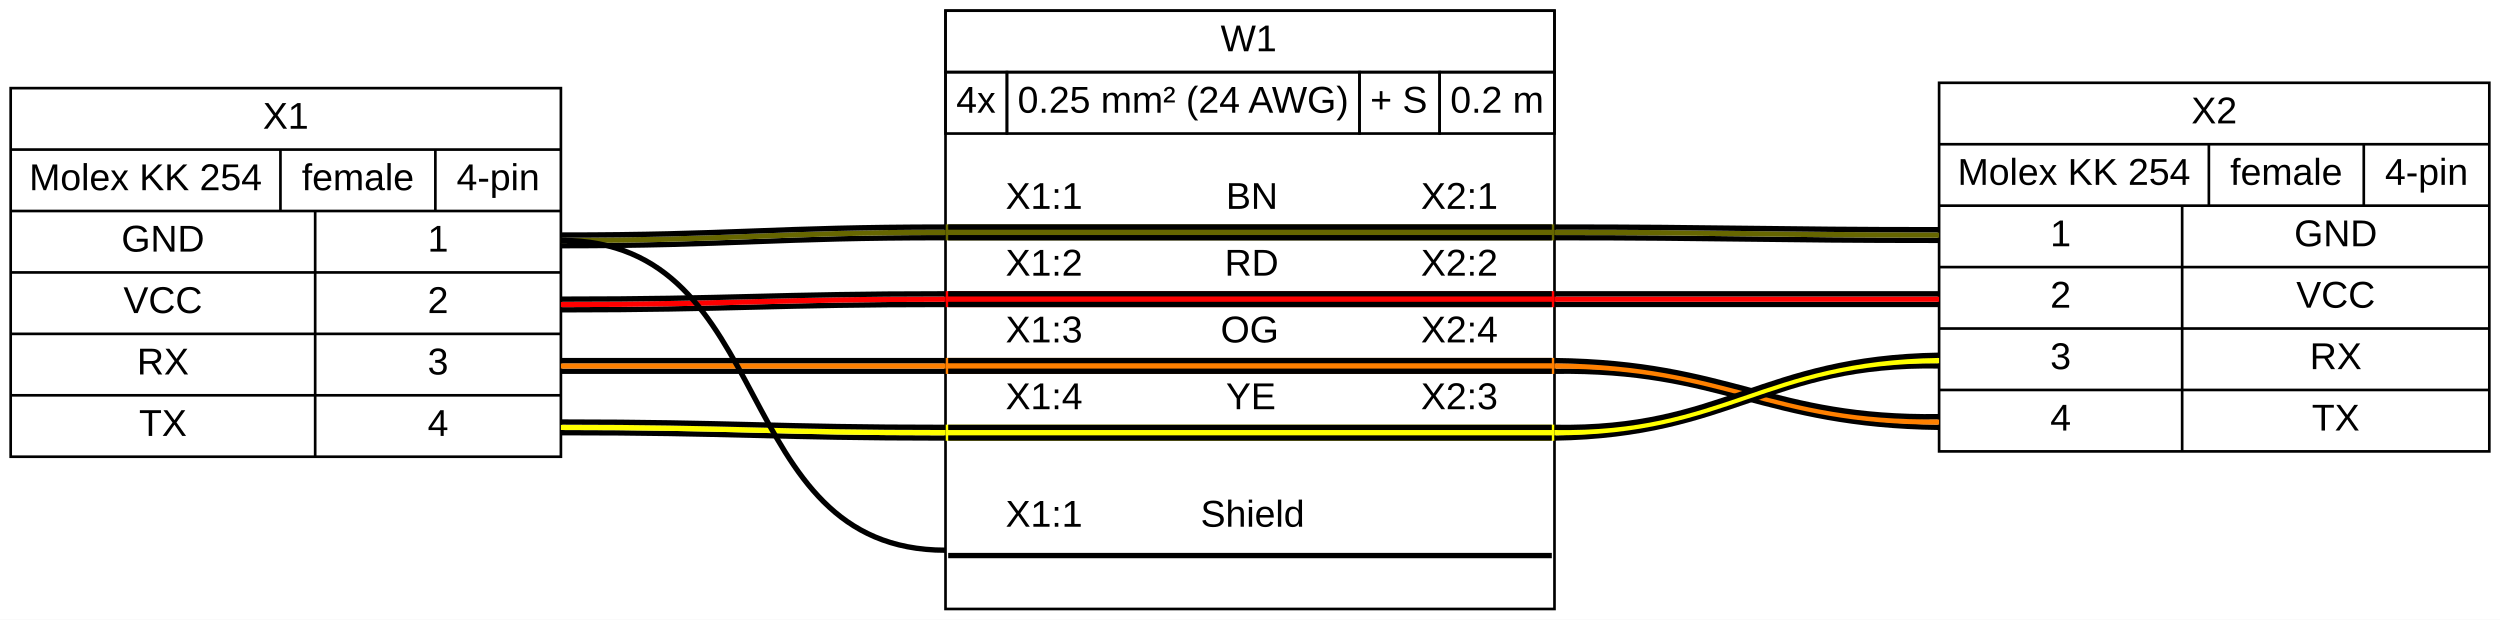
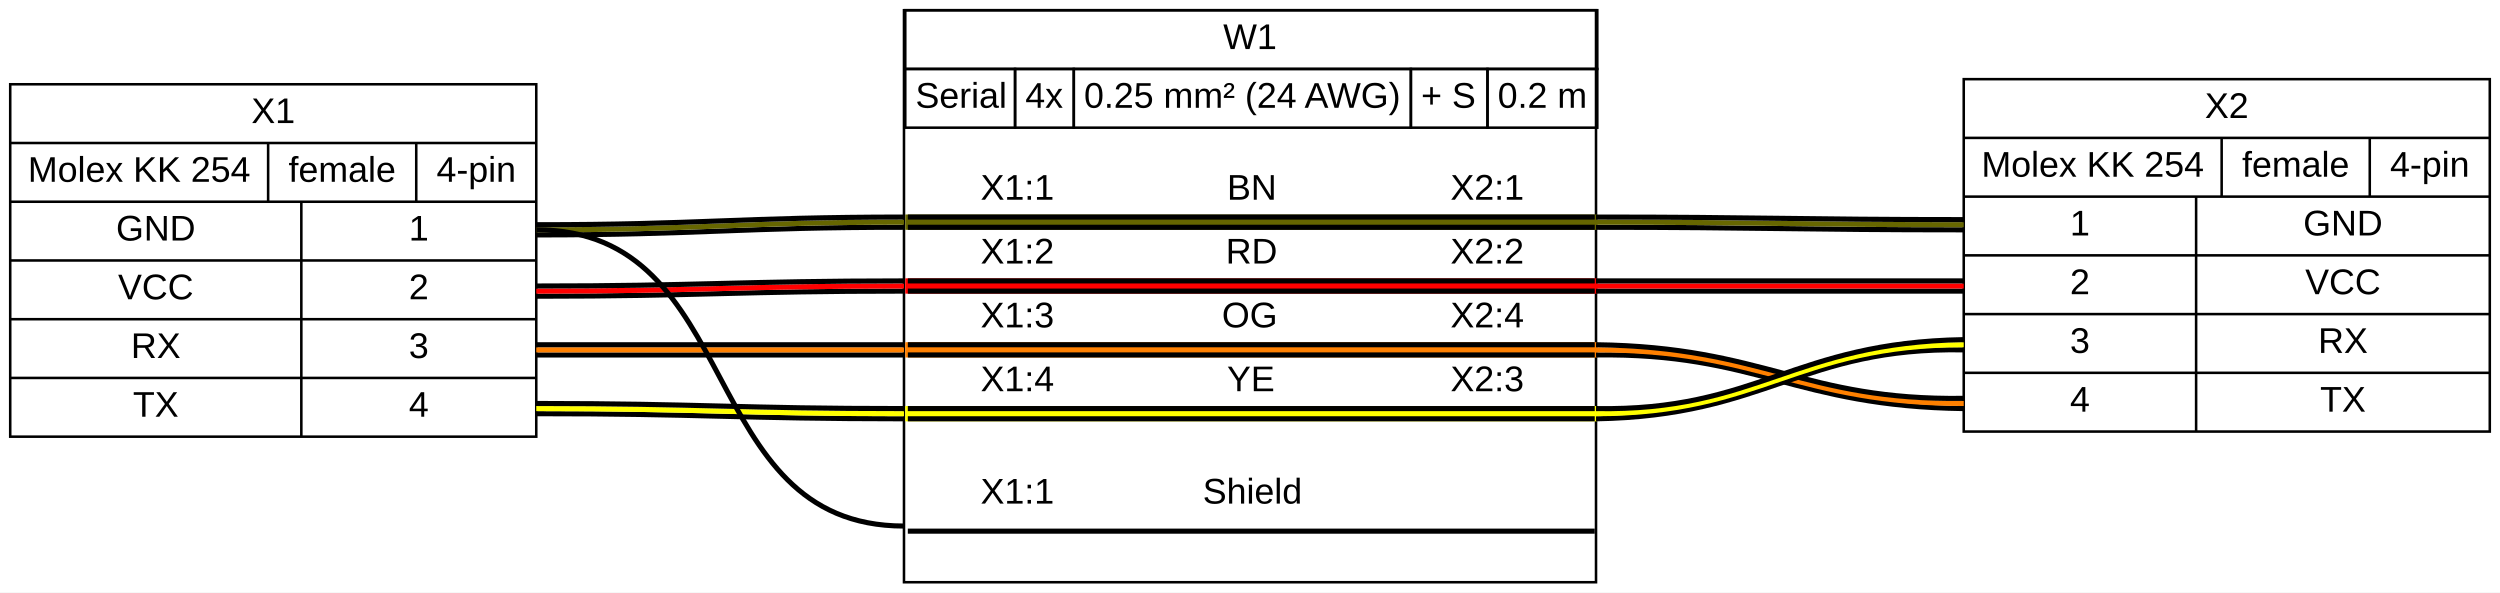
- <svg xmlns="http://www.w3.org/2000/svg" width="936pt" height="232pt" viewBox="0.00 0.00 936.00 232.00">
+ <svg xmlns="http://www.w3.org/2000/svg" width="979pt" height="232pt" viewBox="0.00 0.00 979.00 232.00">
  <g id="graph0" class="graph" transform="scale(1 1) rotate(0) translate(4 228)">
-     <polygon fill="white" stroke="transparent" points="-4,4 -4,-228 932,-228 932,4 -4,4" />
+     <polygon fill="white" stroke="transparent" points="-4,4 -4,-228 975,-228 975,4 -4,4" />
    <g id="node1" class="node">
      <polygon fill="white" stroke="black" points="0,-57 0,-195 206,-195 206,-57 0,-57" />
      <text text-anchor="middle" x="103" y="-179.8" font-family="arial" font-size="14.00">X1</text>
      <polyline fill="none" stroke="black" points="0,-172 206,-172 " />
      <text text-anchor="middle" x="50.5" y="-156.8" font-family="arial" font-size="14.00">Molex KK 254</text>
      <polyline fill="none" stroke="black" points="101,-149 101,-172 " />
      <text text-anchor="middle" x="130" y="-156.8" font-family="arial" font-size="14.00">female</text>
      <polyline fill="none" stroke="black" points="159,-149 159,-172 " />
      <text text-anchor="middle" x="182.5" y="-156.8" font-family="arial" font-size="14.00">4-pin</text>
      <polyline fill="none" stroke="black" points="0,-149 206,-149 " />
      <text text-anchor="middle" x="57" y="-133.8" font-family="arial" font-size="14.00">GND</text>
      <polyline fill="none" stroke="black" points="0,-126 114,-126 " />
      <text text-anchor="middle" x="57" y="-110.8" font-family="arial" font-size="14.00">VCC</text>
      <polyline fill="none" stroke="black" points="0,-103 114,-103 " />
      <text text-anchor="middle" x="57" y="-87.8" font-family="arial" font-size="14.00">RX</text>
      <polyline fill="none" stroke="black" points="0,-80 114,-80 " />
      <text text-anchor="middle" x="57" y="-64.8" font-family="arial" font-size="14.00">TX</text>
      <polyline fill="none" stroke="black" points="114,-57 114,-149 " />
      <text text-anchor="middle" x="160" y="-133.8" font-family="arial" font-size="14.00">1</text>
      <polyline fill="none" stroke="black" points="114,-126 206,-126 " />
      <text text-anchor="middle" x="160" y="-110.8" font-family="arial" font-size="14.00">2</text>
      <polyline fill="none" stroke="black" points="114,-103 206,-103 " />
      <text text-anchor="middle" x="160" y="-87.8" font-family="arial" font-size="14.00">3</text>
      <polyline fill="none" stroke="black" points="114,-80 206,-80 " />
      <text text-anchor="middle" x="160" y="-64.8" font-family="arial" font-size="14.00">4</text>
    </g>
    <g id="node3" class="node">
-       <polygon fill="none" stroke="black" points="578,-224 350,-224 350,0 578,0 578,-224" />
-       <polygon fill="none" stroke="black" points="350,-201 350,-224 578,-224 578,-201 350,-201" />
-       <text text-anchor="start" x="453" y="-208.8" font-family="arial" font-size="14.00">W1</text>
-       <polygon fill="none" stroke="black" points="350,-178 350,-201 373,-201 373,-178 350,-178" />
-       <text text-anchor="start" x="354" y="-185.8" font-family="arial" font-size="14.00">4x</text>
-       <polygon fill="none" stroke="black" points="373,-178 373,-201 505,-201 505,-178 373,-178" />
-       <text text-anchor="start" x="377" y="-185.8" font-family="arial" font-size="14.00">0.25 mm² (24 AWG)</text>
-       <polygon fill="none" stroke="black" points="505,-178 505,-201 535,-201 535,-178 505,-178" />
-       <text text-anchor="start" x="509" y="-185.8" font-family="arial" font-size="14.00">+ S</text>
-       <polygon fill="none" stroke="black" points="535,-178 535,-201 578,-201 578,-178 535,-178" />
-       <text text-anchor="start" x="539" y="-185.8" font-family="arial" font-size="14.00">0.2 m</text>
-       <text text-anchor="start" x="462" y="-166.8" font-family="arial" font-size="14.00"> </text>
-       <text text-anchor="start" x="372.5" y="-149.8" font-family="arial" font-size="14.00">X1:1</text>
-       <text text-anchor="start" x="455" y="-149.8" font-family="arial" font-size="14.00">BN</text>
-       <text text-anchor="start" x="528" y="-149.8" font-family="arial" font-size="14.00">X2:1</text>
-       <polygon fill="#666600" stroke="transparent" points="350,-138 350,-144 578,-144 578,-138 350,-138" />
-       <polyline fill="none" stroke="black" stroke-width="2" points="351,-139 577,-139 " />
-       <polyline fill="none" stroke="black" stroke-width="2" points="577,-143 351,-143 " />
-       <text text-anchor="start" x="372.5" y="-124.8" font-family="arial" font-size="14.00">X1:2</text>
-       <text text-anchor="start" x="454.5" y="-124.8" font-family="arial" font-size="14.00">RD</text>
-       <text text-anchor="start" x="528" y="-124.8" font-family="arial" font-size="14.00">X2:2</text>
-       <polygon fill="#ff0000" stroke="transparent" stroke-width="2" points="350,-113 350,-119 578,-119 578,-113 350,-113" />
-       <polyline fill="none" stroke="black" stroke-width="2" points="351,-114 577,-114 " />
-       <polyline fill="none" stroke="black" stroke-width="2" points="577,-118 351,-118 " />
-       <text text-anchor="start" x="372.5" y="-99.8" font-family="arial" font-size="14.00">X1:3</text>
-       <text text-anchor="start" x="453" y="-99.8" font-family="arial" font-size="14.00">OG</text>
-       <text text-anchor="start" x="528" y="-99.8" font-family="arial" font-size="14.00">X2:4</text>
-       <polygon fill="#ff8000" stroke="transparent" stroke-width="2" points="350,-88 350,-94 578,-94 578,-88 350,-88" />
-       <polyline fill="none" stroke="black" stroke-width="2" points="351,-89 577,-89 " />
-       <polyline fill="none" stroke="black" stroke-width="2" points="577,-93 351,-93 " />
-       <text text-anchor="start" x="372.5" y="-74.8" font-family="arial" font-size="14.00">X1:4</text>
-       <text text-anchor="start" x="455" y="-74.8" font-family="arial" font-size="14.00">YE</text>
-       <text text-anchor="start" x="528" y="-74.8" font-family="arial" font-size="14.00">X2:3</text>
-       <polygon fill="#ffff00" stroke="transparent" stroke-width="2" points="350,-63 350,-69 578,-69 578,-63 350,-63" />
-       <polyline fill="none" stroke="black" stroke-width="2" points="351,-64 577,-64 " />
-       <polyline fill="none" stroke="black" stroke-width="2" points="577,-68 351,-68 " />
-       <text text-anchor="start" x="384.5" y="-49.8" font-family="arial" font-size="14.00"> </text>
-       <text text-anchor="start" x="372.5" y="-30.8" font-family="arial" font-size="14.00">X1:1</text>
-       <text text-anchor="start" x="445.5" y="-30.8" font-family="arial" font-size="14.00">Shield</text>
-       <polyline fill="none" stroke="black" stroke-width="2" points="351,-20 577,-20 " />
-       <text text-anchor="start" x="384.5" y="-5.8" font-family="arial" font-size="14.00"> </text>
+       <polygon fill="none" stroke="black" points="621,-224 350,-224 350,0 621,0 621,-224" />
+       <polygon fill="none" stroke="black" points="350.5,-201 350.5,-224 621.5,-224 621.5,-201 350.5,-201" />
+       <text text-anchor="start" x="475" y="-208.8" font-family="arial" font-size="14.00">W1</text>
+       <polygon fill="none" stroke="black" points="350.5,-178 350.5,-201 393.5,-201 393.5,-178 350.5,-178" />
+       <text text-anchor="start" x="354.5" y="-185.8" font-family="arial" font-size="14.00">Serial</text>
+       <polygon fill="none" stroke="black" points="393.5,-178 393.5,-201 416.5,-201 416.5,-178 393.5,-178" />
+       <text text-anchor="start" x="397.5" y="-185.8" font-family="arial" font-size="14.00">4x</text>
+       <polygon fill="none" stroke="black" points="416.5,-178 416.5,-201 548.5,-201 548.5,-178 416.5,-178" />
+       <text text-anchor="start" x="420.5" y="-185.8" font-family="arial" font-size="14.00">0.25 mm² (24 AWG)</text>
+       <polygon fill="none" stroke="black" points="548.5,-178 548.5,-201 578.5,-201 578.5,-178 548.5,-178" />
+       <text text-anchor="start" x="552.5" y="-185.8" font-family="arial" font-size="14.00">+ S</text>
+       <polygon fill="none" stroke="black" points="578.5,-178 578.5,-201 621.5,-201 621.5,-178 578.5,-178" />
+       <text text-anchor="start" x="582.5" y="-185.8" font-family="arial" font-size="14.00">0.2 m</text>
+       <text text-anchor="start" x="484" y="-166.8" font-family="arial" font-size="14.00"> </text>
+       <text text-anchor="start" x="380" y="-149.8" font-family="arial" font-size="14.00">X1:1</text>
+       <text text-anchor="start" x="476.5" y="-149.8" font-family="arial" font-size="14.00">BN</text>
+       <text text-anchor="start" x="564" y="-149.8" font-family="arial" font-size="14.00">X2:1</text>
+       <polygon fill="#666600" stroke="transparent" points="350.5,-138 350.5,-144 621.5,-144 621.5,-138 350.5,-138" />
+       <polyline fill="none" stroke="black" stroke-width="2" points="351.5,-139 620.5,-139 " />
+       <polyline fill="none" stroke="black" stroke-width="2" points="620.5,-143 351.5,-143 " />
+       <text text-anchor="start" x="380" y="-124.8" font-family="arial" font-size="14.00">X1:2</text>
+       <text text-anchor="start" x="476" y="-124.8" font-family="arial" font-size="14.00">RD</text>
+       <text text-anchor="start" x="564" y="-124.8" font-family="arial" font-size="14.00">X2:2</text>
+       <polygon fill="#ff0000" stroke="transparent" stroke-width="2" points="350.5,-113 350.5,-119 621.5,-119 621.5,-113 350.5,-113" />
+       <polyline fill="none" stroke="black" stroke-width="2" points="351.5,-114 620.5,-114 " />
+       <polyline fill="none" stroke="black" stroke-width="2" points="620.5,-118 351.5,-118 " />
+       <text text-anchor="start" x="380" y="-99.8" font-family="arial" font-size="14.00">X1:3</text>
+       <text text-anchor="start" x="474.5" y="-99.8" font-family="arial" font-size="14.00">OG</text>
+       <text text-anchor="start" x="564" y="-99.8" font-family="arial" font-size="14.00">X2:4</text>
+       <polygon fill="#ff8000" stroke="transparent" stroke-width="2" points="350.5,-88 350.5,-94 621.5,-94 621.5,-88 350.5,-88" />
+       <polyline fill="none" stroke="black" stroke-width="2" points="351.5,-89 620.5,-89 " />
+       <polyline fill="none" stroke="black" stroke-width="2" points="620.5,-93 351.5,-93 " />
+       <text text-anchor="start" x="380" y="-74.8" font-family="arial" font-size="14.00">X1:4</text>
+       <text text-anchor="start" x="476.5" y="-74.8" font-family="arial" font-size="14.00">YE</text>
+       <text text-anchor="start" x="564" y="-74.8" font-family="arial" font-size="14.00">X2:3</text>
+       <polygon fill="#ffff00" stroke="transparent" stroke-width="2" points="350.5,-63 350.5,-69 621.5,-69 621.5,-63 350.5,-63" />
+       <polyline fill="none" stroke="black" stroke-width="2" points="351.5,-64 620.5,-64 " />
+       <polyline fill="none" stroke="black" stroke-width="2" points="620.5,-68 351.5,-68 " />
+       <text text-anchor="start" x="392" y="-49.8" font-family="arial" font-size="14.00"> </text>
+       <text text-anchor="start" x="380" y="-30.8" font-family="arial" font-size="14.00">X1:1</text>
+       <text text-anchor="start" x="467" y="-30.8" font-family="arial" font-size="14.00">Shield</text>
+       <polyline fill="none" stroke="black" stroke-width="2" points="351.5,-20 620.5,-20 " />
+       <text text-anchor="start" x="392" y="-5.8" font-family="arial" font-size="14.00"> </text>
    </g>
    <g id="edge1" class="edge">
      <path fill="none" stroke="#000000" stroke-width="2" d="M206,-136C270.38,-136.03 286.36,-139.03 350,-139" />
      <path fill="none" stroke="#666600" stroke-width="2" d="M206,-138C270.01,-138 285.99,-141 350,-141" />
      <path fill="none" stroke="#000000" stroke-width="2" d="M206,-140C269.64,-139.97 285.62,-142.97 350,-143" />
    </g>
    <g id="edge3" class="edge">
      <path fill="none" stroke="#000000" stroke-width="2" d="M206,-112C270.25,-112.02 286.24,-114.02 350,-114" />
      <path fill="none" stroke="#ff0000" stroke-width="2" d="M206,-114C270.01,-114 285.99,-116 350,-116" />
      <path fill="none" stroke="#000000" stroke-width="2" d="M206,-116C269.76,-115.98 285.75,-117.98 350,-118" />
    </g>
    <g id="edge5" class="edge">
      <path fill="none" stroke="#000000" stroke-width="2" d="M206,-89C270,-89 286,-89 350,-89" />
      <path fill="none" stroke="#ff8000" stroke-width="2" d="M206,-91C270,-91 286,-91 350,-91" />
      <path fill="none" stroke="#000000" stroke-width="2" d="M206,-93C270,-93 286,-93 350,-93" />
    </g>
    <g id="edge7" class="edge">
      <path fill="none" stroke="#000000" stroke-width="2" d="M206,-66C269.76,-66.02 285.75,-64.02 350,-64" />
      <path fill="none" stroke="#ffff00" stroke-width="2" d="M206,-68C270.01,-68 285.99,-66 350,-66" />
      <path fill="none" stroke="#000000" stroke-width="2" d="M206,-70C270.25,-69.98 286.24,-67.98 350,-68" />
    </g>
    <g id="edge9" class="edge">
      <path fill="none" stroke="#000000" stroke-width="2" d="M206,-138C288.18,-138 267.82,-22 350,-22" />
    </g>
    <g id="node2" class="node">
-       <polygon fill="white" stroke="black" points="722,-59 722,-197 928,-197 928,-59 722,-59" />
-       <text text-anchor="middle" x="825" y="-181.8" font-family="arial" font-size="14.00">X2</text>
-       <polyline fill="none" stroke="black" points="722,-174 928,-174 " />
-       <text text-anchor="middle" x="772.5" y="-158.8" font-family="arial" font-size="14.00">Molex KK 254</text>
-       <polyline fill="none" stroke="black" points="823,-151 823,-174 " />
-       <text text-anchor="middle" x="852" y="-158.8" font-family="arial" font-size="14.00">female</text>
-       <polyline fill="none" stroke="black" points="881,-151 881,-174 " />
-       <text text-anchor="middle" x="904.5" y="-158.8" font-family="arial" font-size="14.00">4-pin</text>
-       <polyline fill="none" stroke="black" points="722,-151 928,-151 " />
-       <text text-anchor="middle" x="767.5" y="-135.8" font-family="arial" font-size="14.00">1</text>
-       <polyline fill="none" stroke="black" points="722,-128 813,-128 " />
-       <text text-anchor="middle" x="767.5" y="-112.8" font-family="arial" font-size="14.00">2</text>
-       <polyline fill="none" stroke="black" points="722,-105 813,-105 " />
-       <text text-anchor="middle" x="767.5" y="-89.8" font-family="arial" font-size="14.00">3</text>
-       <polyline fill="none" stroke="black" points="722,-82 813,-82 " />
-       <text text-anchor="middle" x="767.5" y="-66.8" font-family="arial" font-size="14.00">4</text>
-       <polyline fill="none" stroke="black" points="813,-59 813,-151 " />
-       <text text-anchor="middle" x="870.5" y="-135.8" font-family="arial" font-size="14.00">GND</text>
-       <polyline fill="none" stroke="black" points="813,-128 928,-128 " />
-       <text text-anchor="middle" x="870.5" y="-112.8" font-family="arial" font-size="14.00">VCC</text>
-       <polyline fill="none" stroke="black" points="813,-105 928,-105 " />
-       <text text-anchor="middle" x="870.5" y="-89.8" font-family="arial" font-size="14.00">RX</text>
-       <polyline fill="none" stroke="black" points="813,-82 928,-82 " />
-       <text text-anchor="middle" x="870.5" y="-66.8" font-family="arial" font-size="14.00">TX</text>
+       <polygon fill="white" stroke="black" points="765,-59 765,-197 971,-197 971,-59 765,-59" />
+       <text text-anchor="middle" x="868" y="-181.8" font-family="arial" font-size="14.00">X2</text>
+       <polyline fill="none" stroke="black" points="765,-174 971,-174 " />
+       <text text-anchor="middle" x="815.5" y="-158.8" font-family="arial" font-size="14.00">Molex KK 254</text>
+       <polyline fill="none" stroke="black" points="866,-151 866,-174 " />
+       <text text-anchor="middle" x="895" y="-158.8" font-family="arial" font-size="14.00">female</text>
+       <polyline fill="none" stroke="black" points="924,-151 924,-174 " />
+       <text text-anchor="middle" x="947.5" y="-158.8" font-family="arial" font-size="14.00">4-pin</text>
+       <polyline fill="none" stroke="black" points="765,-151 971,-151 " />
+       <text text-anchor="middle" x="810.5" y="-135.8" font-family="arial" font-size="14.00">1</text>
+       <polyline fill="none" stroke="black" points="765,-128 856,-128 " />
+       <text text-anchor="middle" x="810.5" y="-112.8" font-family="arial" font-size="14.00">2</text>
+       <polyline fill="none" stroke="black" points="765,-105 856,-105 " />
+       <text text-anchor="middle" x="810.5" y="-89.8" font-family="arial" font-size="14.00">3</text>
+       <polyline fill="none" stroke="black" points="765,-82 856,-82 " />
+       <text text-anchor="middle" x="810.5" y="-66.8" font-family="arial" font-size="14.00">4</text>
+       <polyline fill="none" stroke="black" points="856,-59 856,-151 " />
+       <text text-anchor="middle" x="913.5" y="-135.8" font-family="arial" font-size="14.00">GND</text>
+       <polyline fill="none" stroke="black" points="856,-128 971,-128 " />
+       <text text-anchor="middle" x="913.5" y="-112.8" font-family="arial" font-size="14.00">VCC</text>
+       <polyline fill="none" stroke="black" points="856,-105 971,-105 " />
+       <text text-anchor="middle" x="913.5" y="-89.8" font-family="arial" font-size="14.00">RX</text>
+       <polyline fill="none" stroke="black" points="856,-82 971,-82 " />
+       <text text-anchor="middle" x="913.5" y="-66.8" font-family="arial" font-size="14.00">TX</text>
    </g>
    <g id="edge2" class="edge">
-       <path fill="none" stroke="#000000" stroke-width="2" d="M578,-139C641.88,-139 657.87,-138 722,-138" />
-       <path fill="none" stroke="#666600" stroke-width="2" d="M578,-141C642,-141 658,-140 722,-140" />
-       <path fill="none" stroke="#000000" stroke-width="2" d="M578,-143C642.13,-143 658.12,-142 722,-142" />
+       <path fill="none" stroke="#000000" stroke-width="2" d="M621,-139C684.88,-139 700.87,-138 765,-138" />
+       <path fill="none" stroke="#666600" stroke-width="2" d="M621,-141C685,-141 701,-140 765,-140" />
+       <path fill="none" stroke="#000000" stroke-width="2" d="M621,-143C685.13,-143 701.12,-142 765,-142" />
    </g>
    <g id="edge4" class="edge">
-       <path fill="none" stroke="#000000" stroke-width="2" d="M578,-114C642,-114 658,-114 722,-114" />
-       <path fill="none" stroke="#ff0000" stroke-width="2" d="M578,-116C642,-116 658,-116 722,-116" />
-       <path fill="none" stroke="#000000" stroke-width="2" d="M578,-118C642,-118 658,-118 722,-118" />
+       <path fill="none" stroke="#000000" stroke-width="2" d="M621,-114C685,-114 701,-114 765,-114" />
+       <path fill="none" stroke="#ff0000" stroke-width="2" d="M621,-116C685,-116 701,-116 765,-116" />
+       <path fill="none" stroke="#000000" stroke-width="2" d="M621,-118C685,-118 701,-118 765,-118" />
    </g>
    <g id="edge6" class="edge">
-       <path fill="none" stroke="#000000" stroke-width="2" d="M578,-89C641.04,-89.86 655.68,-68.86 722,-68" />
-       <path fill="none" stroke="#ff8000" stroke-width="2" d="M578,-91C642.68,-91 657.32,-70 722,-70" />
-       <path fill="none" stroke="#000000" stroke-width="2" d="M578,-93C644.32,-92.14 658.96,-71.14 722,-72" />
+       <path fill="none" stroke="#000000" stroke-width="2" d="M621,-89C684.04,-89.86 698.68,-68.86 765,-68" />
+       <path fill="none" stroke="#ff8000" stroke-width="2" d="M621,-91C685.68,-91 700.32,-70 765,-70" />
+       <path fill="none" stroke="#000000" stroke-width="2" d="M621,-93C687.32,-92.14 701.96,-71.14 765,-72" />
    </g>
    <g id="edge8" class="edge">
-       <path fill="none" stroke="#000000" stroke-width="2" d="M578,-64C644.9,-65.09 658.67,-92.09 722,-91" />
-       <path fill="none" stroke="#ffff00" stroke-width="2" d="M578,-66C643.12,-66 656.88,-93 722,-93" />
-       <path fill="none" stroke="#000000" stroke-width="2" d="M578,-68C641.33,-66.91 655.1,-93.91 722,-95" />
+       <path fill="none" stroke="#000000" stroke-width="2" d="M621,-64C687.9,-65.09 701.67,-92.09 765,-91" />
+       <path fill="none" stroke="#ffff00" stroke-width="2" d="M621,-66C686.12,-66 699.88,-93 765,-93" />
+       <path fill="none" stroke="#000000" stroke-width="2" d="M621,-68C684.33,-66.91 698.1,-93.91 765,-95" />
    </g>
  </g>
</svg>
